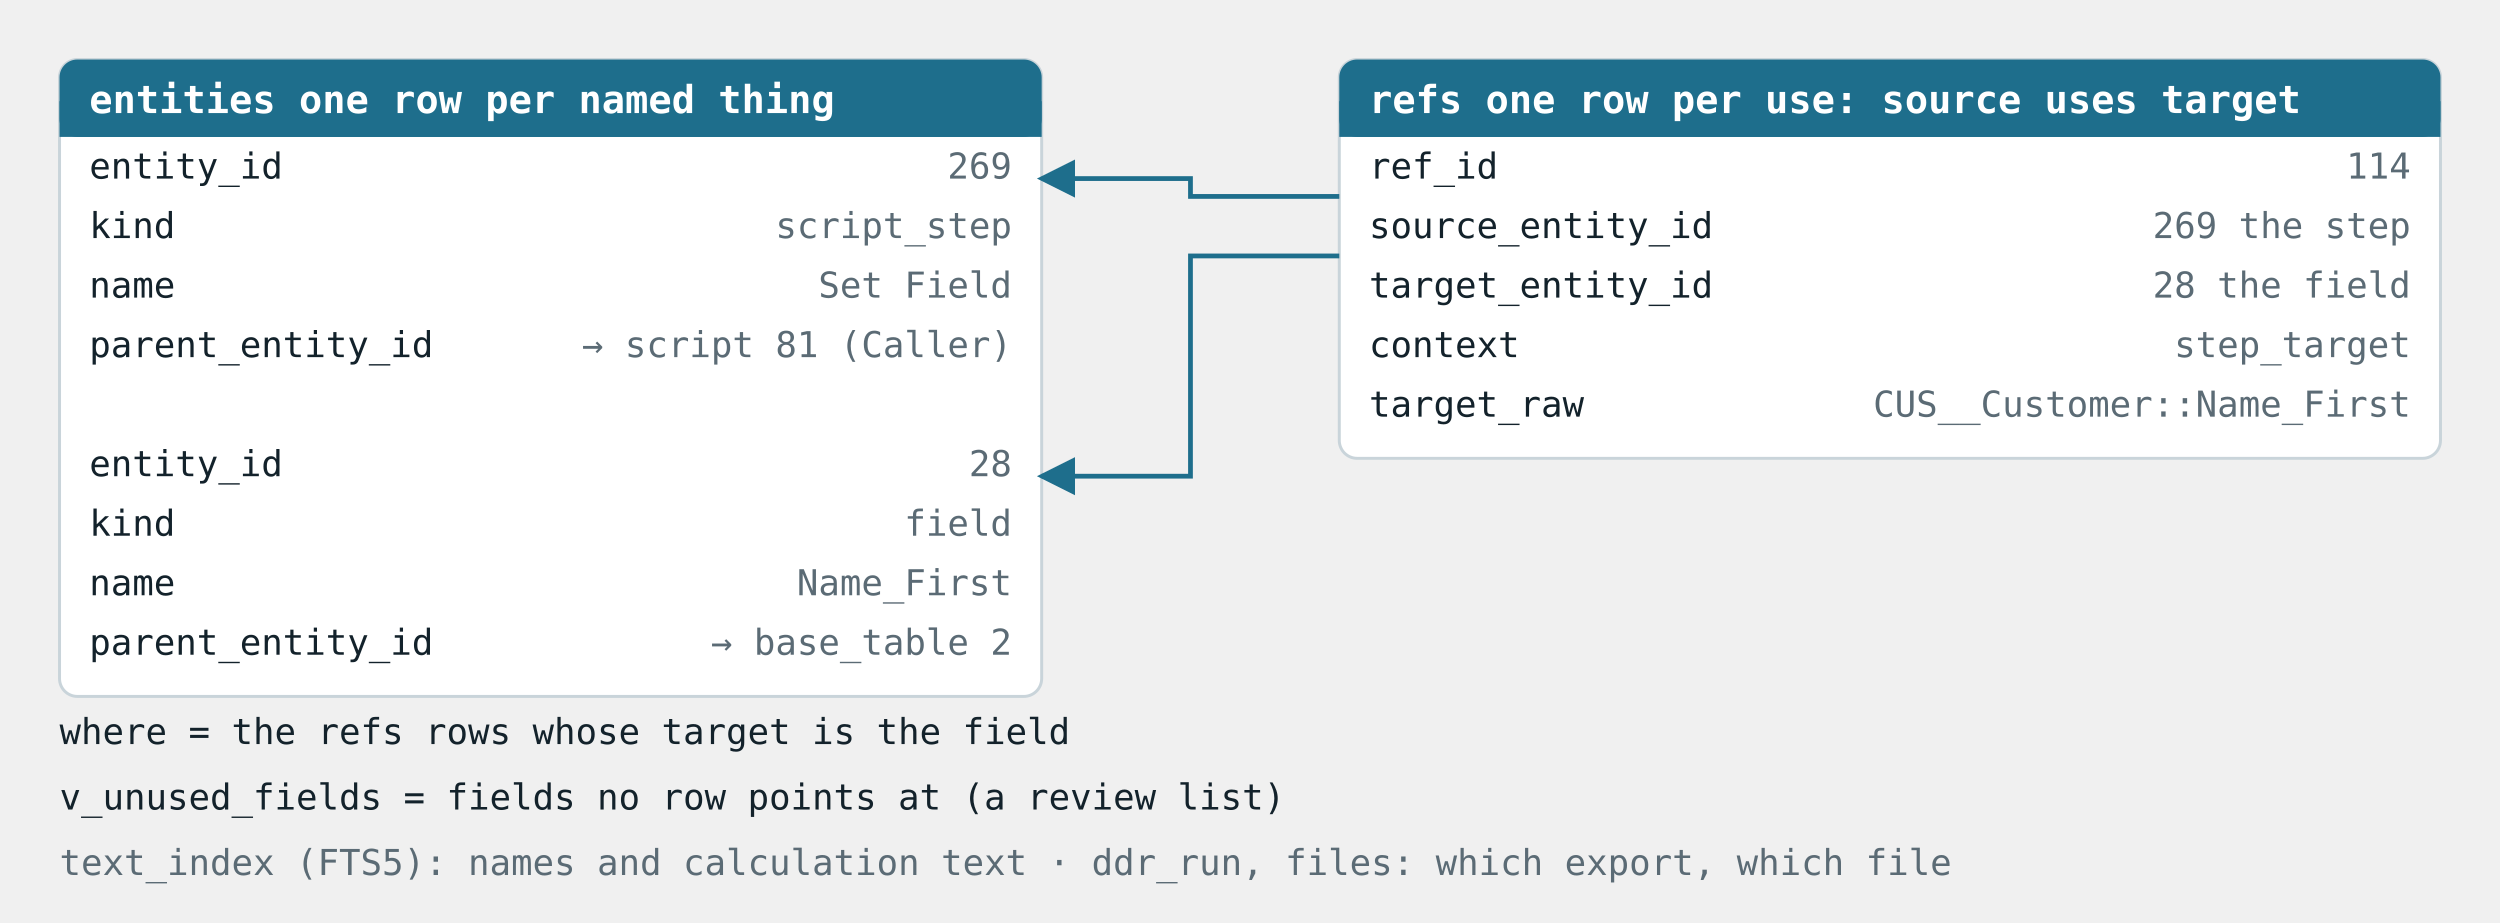
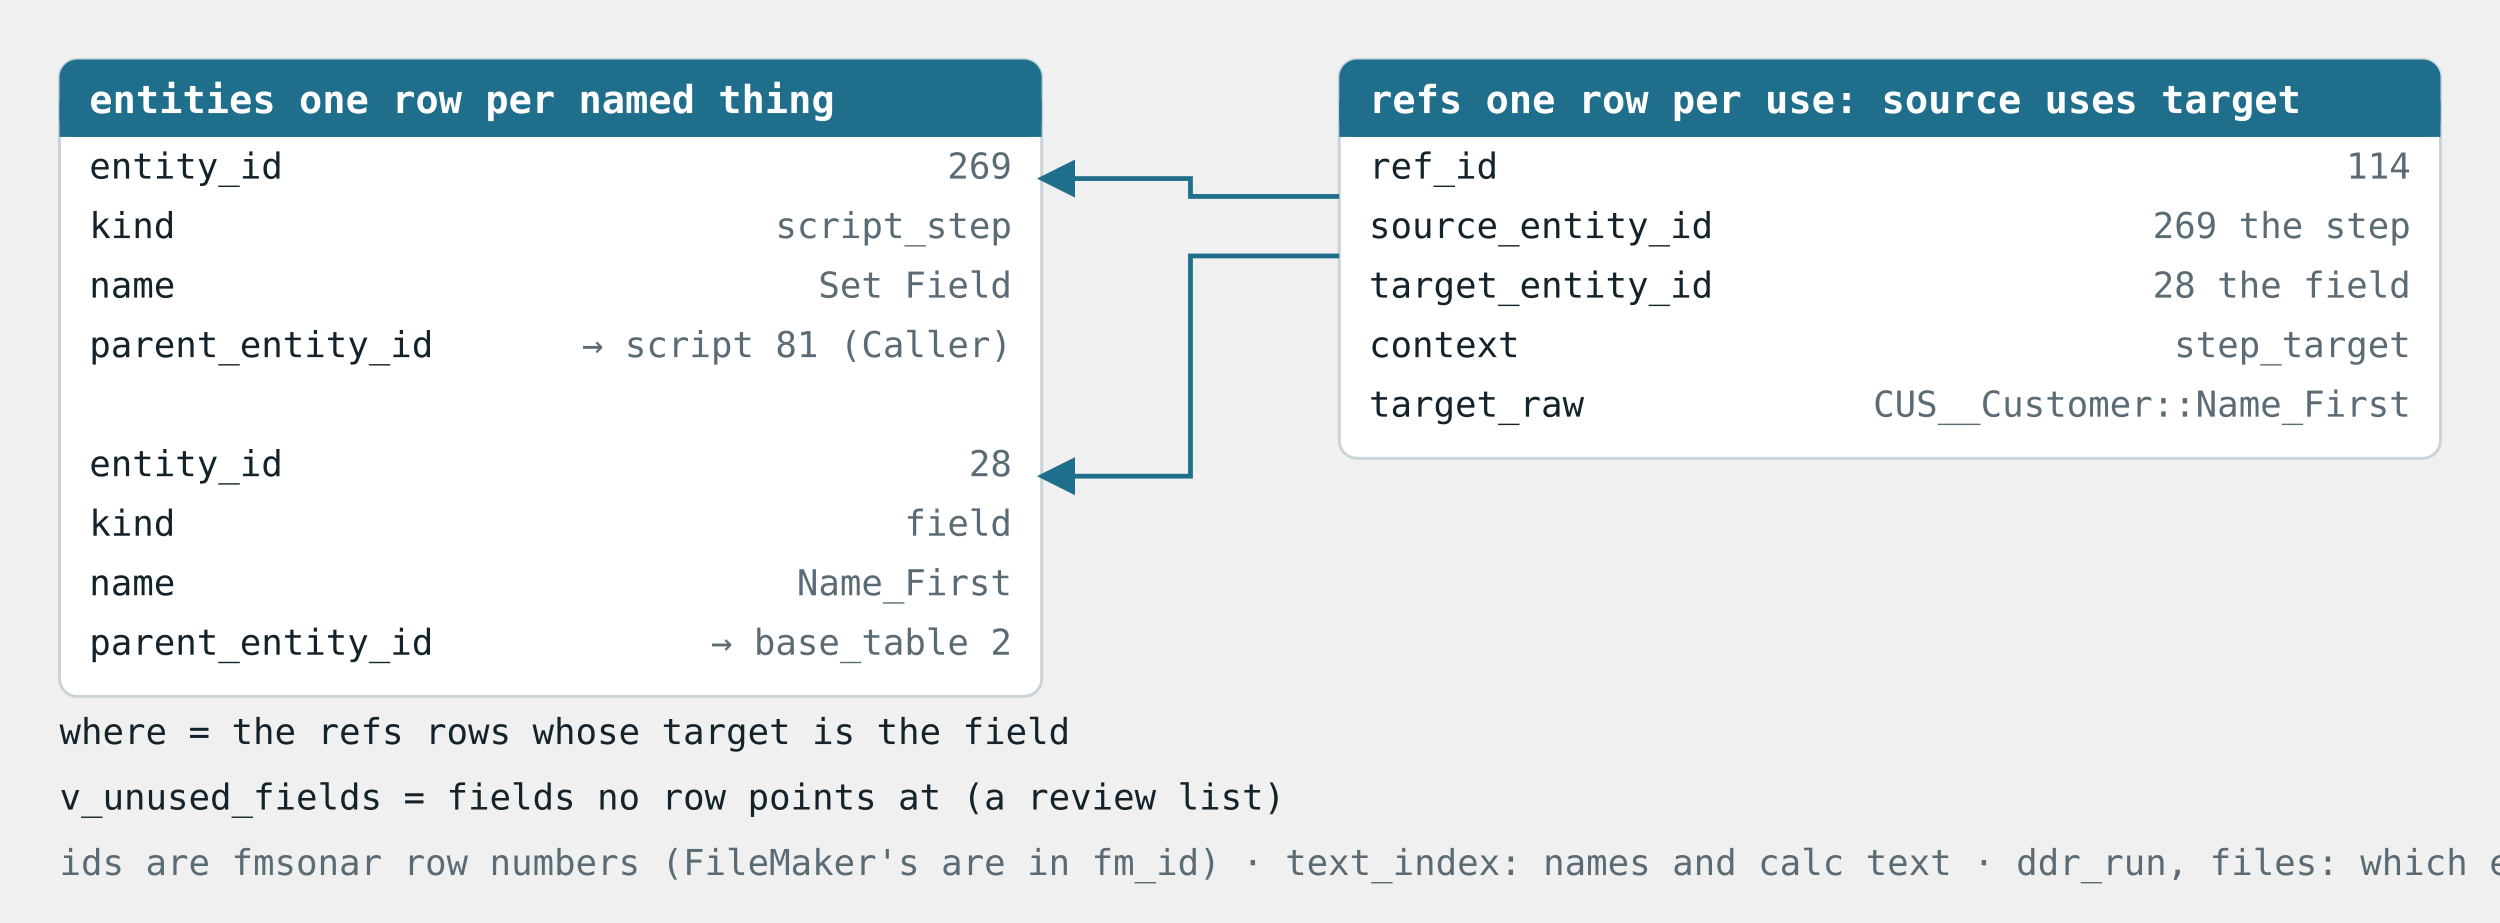
<svg xmlns="http://www.w3.org/2000/svg" width="840" height="310" viewBox="0 0 840 310" role="img" aria-label="entities and refs, with the Set Field row from the example">
  <defs>
    <marker id="m" markerWidth="8" markerHeight="8" refX="7" refY="4" orient="auto">
      <path d="M0 0 L8 4 L0 8 z" fill="#1E6E8C" />
    </marker>
  </defs>
  <rect x="20" y="20" width="330" height="214" rx="6" fill="#FFFFFF" stroke="#C9D4DA" />
  <rect x="20" y="20" width="330" height="26" rx="6" fill="#1E6E8C" />
  <rect x="20" y="34" width="330" height="12" fill="#1E6E8C" />
  <text x="30" y="38" font-family="ui-monospace, SFMono-Regular, Menlo, Consolas, monospace" font-size="13" font-weight="700" fill="#FFFFFF">entities   one row per named thing</text>
  <text x="30" y="60" font-family="ui-monospace, SFMono-Regular, Menlo, Consolas, monospace" font-size="12" fill="#13222B">entity_id</text>
  <text x="340" y="60" font-family="ui-monospace, SFMono-Regular, Menlo, Consolas, monospace" font-size="12" fill="#5B6B75" text-anchor="end">269</text>
  <text x="30" y="80" font-family="ui-monospace, SFMono-Regular, Menlo, Consolas, monospace" font-size="12" fill="#13222B">kind</text>
  <text x="340" y="80" font-family="ui-monospace, SFMono-Regular, Menlo, Consolas, monospace" font-size="12" fill="#5B6B75" text-anchor="end">script_step</text>
  <text x="30" y="100" font-family="ui-monospace, SFMono-Regular, Menlo, Consolas, monospace" font-size="12" fill="#13222B">name</text>
  <text x="340" y="100" font-family="ui-monospace, SFMono-Regular, Menlo, Consolas, monospace" font-size="12" fill="#5B6B75" text-anchor="end">Set Field</text>
  <text x="30" y="120" font-family="ui-monospace, SFMono-Regular, Menlo, Consolas, monospace" font-size="12" fill="#13222B">parent_entity_id</text>
  <text x="340" y="120" font-family="ui-monospace, SFMono-Regular, Menlo, Consolas, monospace" font-size="12" fill="#5B6B75" text-anchor="end">→ script 81 (Caller)</text>
  <text x="30" y="140" font-family="ui-monospace, SFMono-Regular, Menlo, Consolas, monospace" font-size="12" fill="#13222B" />
  <text x="30" y="160" font-family="ui-monospace, SFMono-Regular, Menlo, Consolas, monospace" font-size="12" fill="#13222B">entity_id</text>
  <text x="340" y="160" font-family="ui-monospace, SFMono-Regular, Menlo, Consolas, monospace" font-size="12" fill="#5B6B75" text-anchor="end">28</text>
  <text x="30" y="180" font-family="ui-monospace, SFMono-Regular, Menlo, Consolas, monospace" font-size="12" fill="#13222B">kind</text>
  <text x="340" y="180" font-family="ui-monospace, SFMono-Regular, Menlo, Consolas, monospace" font-size="12" fill="#5B6B75" text-anchor="end">field</text>
  <text x="30" y="200" font-family="ui-monospace, SFMono-Regular, Menlo, Consolas, monospace" font-size="12" fill="#13222B">name</text>
  <text x="340" y="200" font-family="ui-monospace, SFMono-Regular, Menlo, Consolas, monospace" font-size="12" fill="#5B6B75" text-anchor="end">Name_First</text>
  <text x="30" y="220" font-family="ui-monospace, SFMono-Regular, Menlo, Consolas, monospace" font-size="12" fill="#13222B">parent_entity_id</text>
  <text x="340" y="220" font-family="ui-monospace, SFMono-Regular, Menlo, Consolas, monospace" font-size="12" fill="#5B6B75" text-anchor="end">→ base_table 2</text>
  <rect x="450" y="20" width="370" height="134" rx="6" fill="#FFFFFF" stroke="#C9D4DA" />
  <rect x="450" y="20" width="370" height="26" rx="6" fill="#1E6E8C" />
  <rect x="450" y="34" width="370" height="12" fill="#1E6E8C" />
  <text x="460" y="38" font-family="ui-monospace, SFMono-Regular, Menlo, Consolas, monospace" font-size="13" font-weight="700" fill="#FFFFFF">refs   one row per use: source uses target</text>
  <text x="460" y="60" font-family="ui-monospace, SFMono-Regular, Menlo, Consolas, monospace" font-size="12" fill="#13222B">ref_id</text>
  <text x="810" y="60" font-family="ui-monospace, SFMono-Regular, Menlo, Consolas, monospace" font-size="12" fill="#5B6B75" text-anchor="end">114</text>
  <text x="460" y="80" font-family="ui-monospace, SFMono-Regular, Menlo, Consolas, monospace" font-size="12" fill="#13222B">source_entity_id</text>
  <text x="810" y="80" font-family="ui-monospace, SFMono-Regular, Menlo, Consolas, monospace" font-size="12" fill="#5B6B75" text-anchor="end">269   the step</text>
  <text x="460" y="100" font-family="ui-monospace, SFMono-Regular, Menlo, Consolas, monospace" font-size="12" fill="#13222B">target_entity_id</text>
  <text x="810" y="100" font-family="ui-monospace, SFMono-Regular, Menlo, Consolas, monospace" font-size="12" fill="#5B6B75" text-anchor="end">28    the field</text>
  <text x="460" y="120" font-family="ui-monospace, SFMono-Regular, Menlo, Consolas, monospace" font-size="12" fill="#13222B">context</text>
  <text x="810" y="120" font-family="ui-monospace, SFMono-Regular, Menlo, Consolas, monospace" font-size="12" fill="#5B6B75" text-anchor="end">step_target</text>
  <text x="460" y="140" font-family="ui-monospace, SFMono-Regular, Menlo, Consolas, monospace" font-size="12" fill="#13222B">target_raw</text>
  <text x="810" y="140" font-family="ui-monospace, SFMono-Regular, Menlo, Consolas, monospace" font-size="12" fill="#5B6B75" text-anchor="end">CUS__Customer::Name_First</text>
  <path d="M450 66 H 400 V 60 H 350" stroke="#1E6E8C" stroke-width="1.6" fill="none" marker-end="url(#m)" />
  <path d="M450 86 H 400 V 160 H 350" stroke="#1E6E8C" stroke-width="1.6" fill="none" marker-end="url(#m)" />
  <text x="20" y="250" font-family="ui-monospace, SFMono-Regular, Menlo, Consolas, monospace" font-size="12" fill="#13222B">where  = the refs rows whose target is the field</text>
  <text x="20" y="272" font-family="ui-monospace, SFMono-Regular, Menlo, Consolas, monospace" font-size="12" fill="#13222B">v_unused_fields = fields no row points at (a review list)</text>
-   <text x="20" y="294" font-family="ui-monospace, SFMono-Regular, Menlo, Consolas, monospace" font-size="12" fill="#5B6B75">text_index (FTS5): names and calculation text · ddr_run, files: which export, which file</text>
+   <text x="20" y="294" font-family="ui-monospace, SFMono-Regular, Menlo, Consolas, monospace" font-size="12" fill="#5B6B75">ids are fmsonar row numbers (FileMaker's are in fm_id) · text_index: names and calc text · ddr_run, files: which export, which file</text>
</svg>
